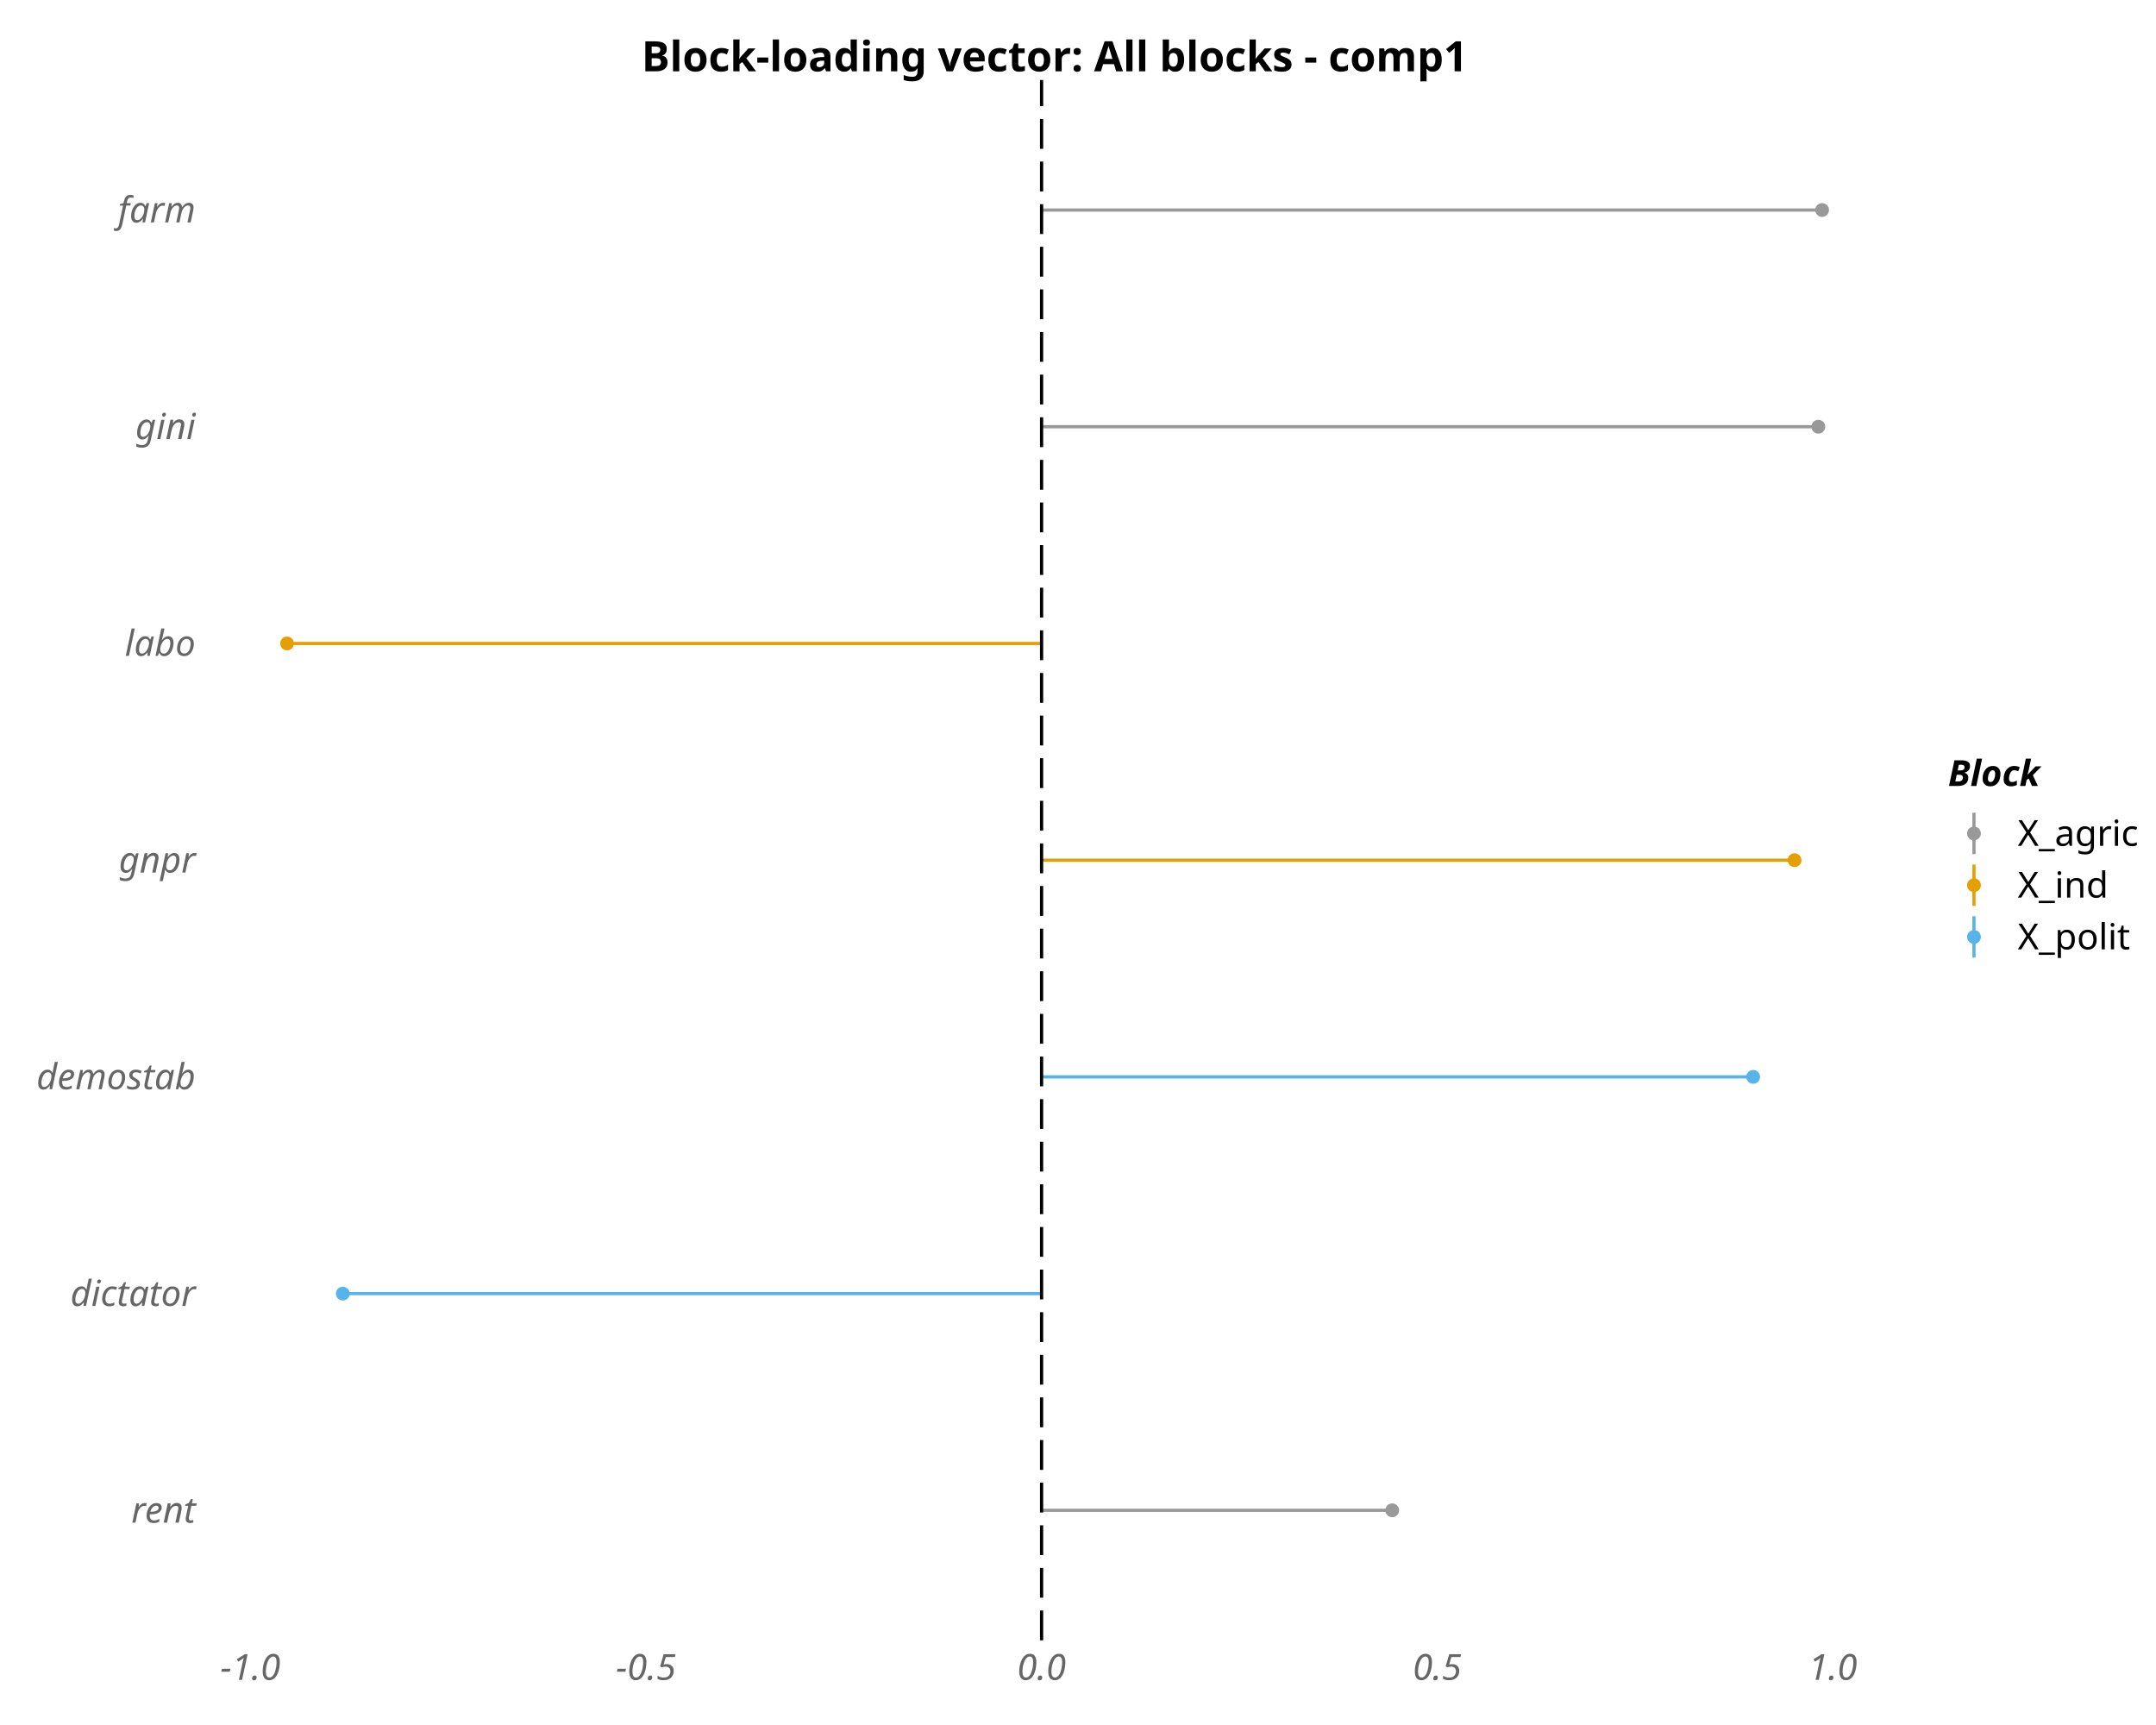
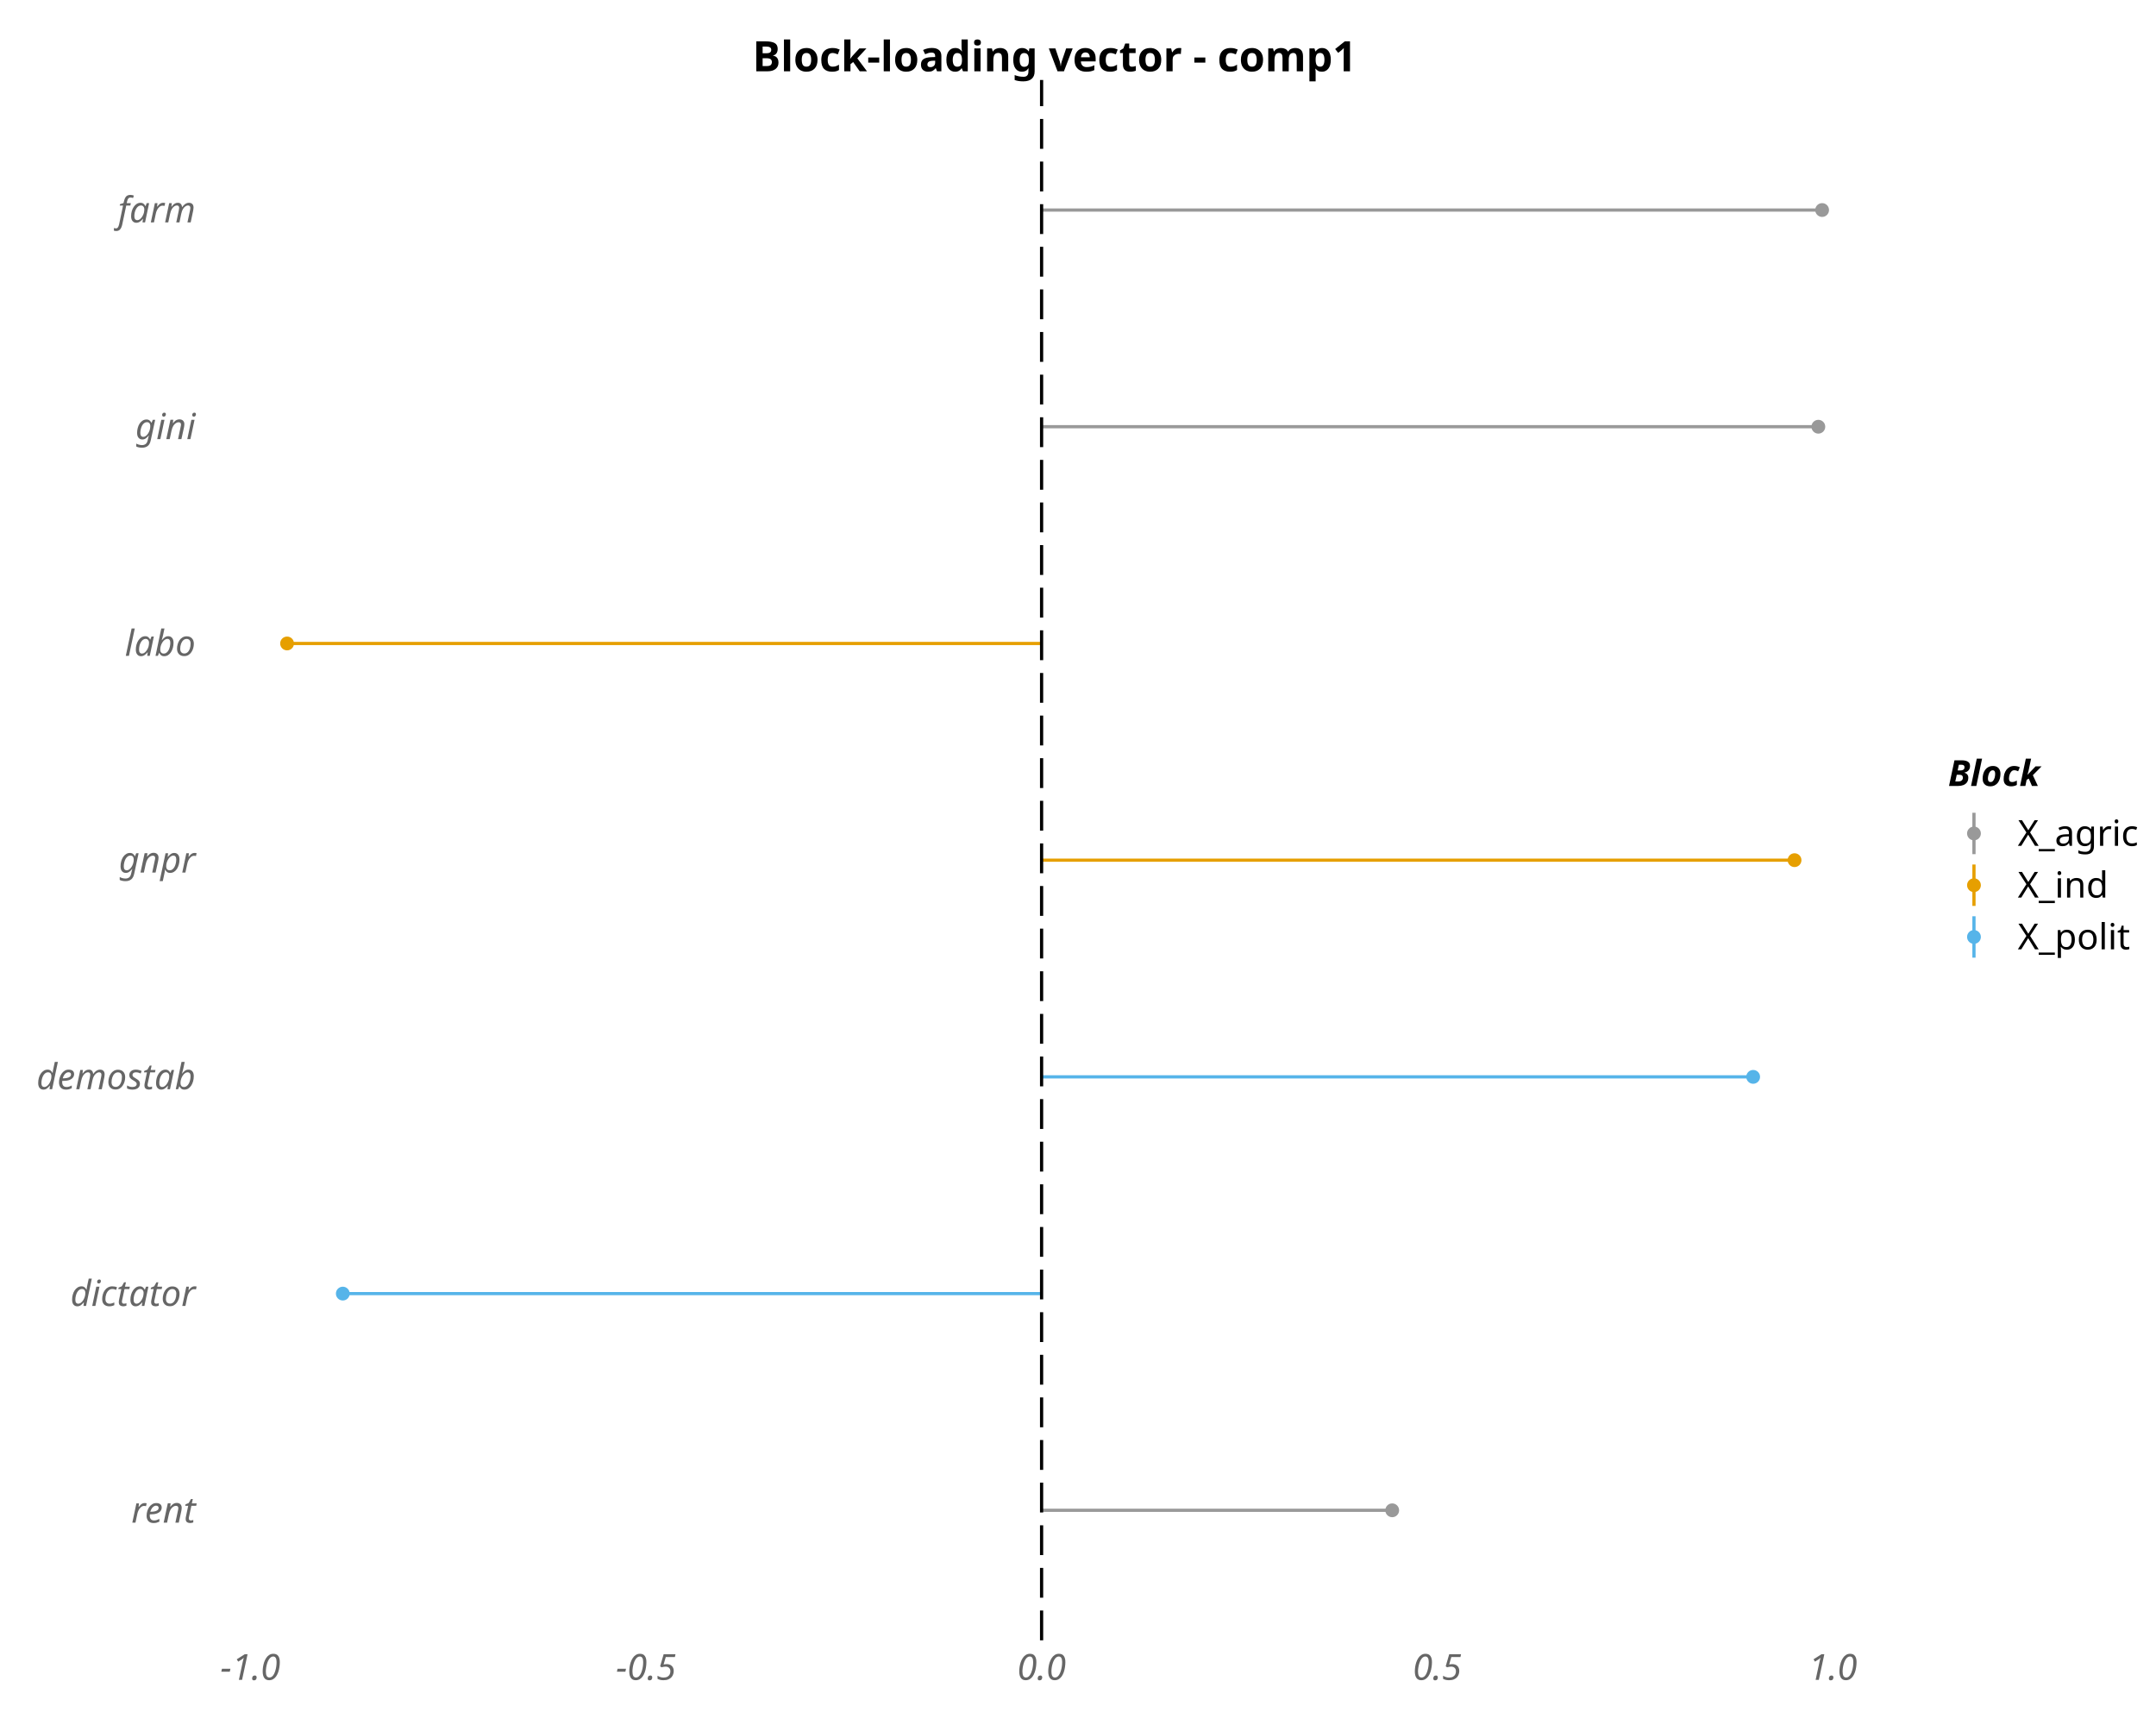
<svg xmlns="http://www.w3.org/2000/svg" class="svglite" data-engine-version="2.0" width="720.00pt" height="576.00pt" viewBox="0 0 720.00 576.00">
  <defs>
    <style type="text/css">
    .svglite line, .svglite polyline, .svglite polygon, .svglite path, .svglite rect, .svglite circle {
      fill: none;
      stroke: #000000;
      stroke-linecap: round;
      stroke-linejoin: round;
      stroke-miterlimit: 10.00;
    }
  </style>
  </defs>
  <rect width="100%" height="100%" style="stroke: none; fill: #FFFFFF;" />
  <defs>
    <clipPath id="cpMC4wMHw3MjAuMDB8MC4wMHw1NzYuMDA=">
      <rect x="0.00" y="0.00" width="720.00" height="576.00" />
    </clipPath>
  </defs>
  <g clip-path="url(#cpMC4wMHw3MjAuMDB8MC4wMHw1NzYuMDA=)">
    <rect x="0.00" y="0.00" width="720.00" height="576.00" style="stroke-width: 1.07; stroke: #FFFFFF; fill: #FFFFFF;" />
  </g>
  <defs>
    <clipPath id="cpNzAuMjR8NjM0LjEzfDI2LjcxfDU0Ny43Mw==">
      <rect x="70.24" y="26.71" width="563.89" height="521.01" />
    </clipPath>
  </defs>
  <g clip-path="url(#cpNzAuMjR8NjM0LjEzfDI2LjcxfDU0Ny43Mw==)">
    <rect x="70.24" y="26.71" width="563.89" height="521.01" style="stroke-width: 1.07; stroke: none; fill: #FFFFFF;" />
    <circle cx="608.50" cy="70.13" r="1.95" style="stroke-width: 0.71; stroke: #999999; fill: #999999;" />
    <circle cx="607.24" cy="142.49" r="1.95" style="stroke-width: 0.71; stroke: #999999; fill: #999999;" />
    <circle cx="95.87" cy="214.86" r="1.95" style="stroke-width: 0.71; stroke: #E69F00; fill: #E69F00;" />
    <circle cx="599.29" cy="287.22" r="1.95" style="stroke-width: 0.71; stroke: #E69F00; fill: #E69F00;" />
    <circle cx="585.47" cy="359.58" r="1.95" style="stroke-width: 0.71; stroke: #56B4E9; fill: #56B4E9;" />
    <circle cx="114.48" cy="431.95" r="1.95" style="stroke-width: 0.71; stroke: #56B4E9; fill: #56B4E9;" />
    <circle cx="464.93" cy="504.31" r="1.95" style="stroke-width: 0.71; stroke: #999999; fill: #999999;" />
    <line x1="347.84" y1="70.13" x2="608.50" y2="70.13" style="stroke-width: 1.07; stroke: #999999; stroke-linecap: butt;" />
    <line x1="347.84" y1="142.49" x2="607.24" y2="142.49" style="stroke-width: 1.07; stroke: #999999; stroke-linecap: butt;" />
    <line x1="347.84" y1="214.86" x2="95.87" y2="214.86" style="stroke-width: 1.07; stroke: #E69F00; stroke-linecap: butt;" />
    <line x1="347.84" y1="287.22" x2="599.29" y2="287.22" style="stroke-width: 1.07; stroke: #E69F00; stroke-linecap: butt;" />
    <line x1="347.84" y1="359.58" x2="585.47" y2="359.58" style="stroke-width: 1.07; stroke: #56B4E9; stroke-linecap: butt;" />
    <line x1="347.84" y1="431.95" x2="114.48" y2="431.95" style="stroke-width: 1.07; stroke: #56B4E9; stroke-linecap: butt;" />
    <line x1="347.84" y1="504.31" x2="464.93" y2="504.31" style="stroke-width: 1.07; stroke: #999999; stroke-linecap: butt;" />
    <line x1="347.84" y1="547.73" x2="347.84" y2="26.71" style="stroke-width: 1.07; stroke-dasharray: 9.96,4.27; stroke-linecap: butt;" />
  </g>
  <g clip-path="url(#cpMC4wMHw3MjAuMDB8MC4wMHw1NzYuMDA=)">
    <text x="65.30" y="508.44" text-anchor="end" style="font-size: 12.00px; font-style: italic; fill: #666666; font-family: sans;" textLength="20.68px" lengthAdjust="spacingAndGlyphs">rent</text>
    <text x="65.30" y="436.07" text-anchor="end" style="font-size: 12.00px; font-style: italic; fill: #666666; font-family: sans;" textLength="39.36px" lengthAdjust="spacingAndGlyphs">dictator</text>
    <text x="65.30" y="363.71" text-anchor="end" style="font-size: 12.00px; font-style: italic; fill: #666666; font-family: sans;" textLength="52.71px" lengthAdjust="spacingAndGlyphs">demostab</text>
    <text x="65.30" y="291.35" text-anchor="end" style="font-size: 12.00px; font-style: italic; fill: #666666; font-family: sans;" textLength="24.02px" lengthAdjust="spacingAndGlyphs">gnpr</text>
    <text x="65.30" y="218.99" text-anchor="end" style="font-size: 12.00px; font-style: italic; fill: #666666; font-family: sans;" textLength="22.69px" lengthAdjust="spacingAndGlyphs">labo</text>
    <text x="65.30" y="146.62" text-anchor="end" style="font-size: 12.00px; font-style: italic; fill: #666666; font-family: sans;" textLength="18.68px" lengthAdjust="spacingAndGlyphs">gini</text>
    <text x="65.30" y="74.26" text-anchor="end" style="font-size: 12.00px; font-style: italic; fill: #666666; font-family: sans;" textLength="24.00px" lengthAdjust="spacingAndGlyphs">farm</text>
    <text x="83.62" y="560.92" text-anchor="middle" style="font-size: 12.00px; font-style: italic; fill: #666666; font-family: sans;" textLength="20.68px" lengthAdjust="spacingAndGlyphs">-1.0</text>
    <text x="215.73" y="560.92" text-anchor="middle" style="font-size: 12.00px; font-style: italic; fill: #666666; font-family: sans;" textLength="20.68px" lengthAdjust="spacingAndGlyphs">-0.5</text>
    <text x="347.84" y="560.92" text-anchor="middle" style="font-size: 12.00px; font-style: italic; fill: #666666; font-family: sans;" textLength="16.68px" lengthAdjust="spacingAndGlyphs">0.0</text>
    <text x="479.95" y="560.92" text-anchor="middle" style="font-size: 12.00px; font-style: italic; fill: #666666; font-family: sans;" textLength="16.68px" lengthAdjust="spacingAndGlyphs">0.5</text>
    <text x="612.06" y="560.92" text-anchor="middle" style="font-size: 12.00px; font-style: italic; fill: #666666; font-family: sans;" textLength="16.68px" lengthAdjust="spacingAndGlyphs">1.0</text>
    <rect x="645.09" y="247.46" width="74.91" height="79.53" style="stroke-width: 1.07; stroke: none; fill: #FFFFFF;" />
    <text x="650.57" y="262.44" style="font-size: 12.00px; font-weight: bold; font-style: italic; font-family: sans;" textLength="29.35px" lengthAdjust="spacingAndGlyphs">Block</text>
    <circle cx="659.21" cy="278.30" r="1.95" style="stroke-width: 0.71; stroke: #999999; fill: #999999;" />
    <line x1="659.21" y1="285.22" x2="659.21" y2="271.39" style="stroke-width: 1.07; stroke: #999999; stroke-linecap: butt;" />
    <circle cx="659.21" cy="295.58" r="1.95" style="stroke-width: 0.71; stroke: #E69F00; fill: #E69F00;" />
    <line x1="659.21" y1="302.50" x2="659.21" y2="288.67" style="stroke-width: 1.07; stroke: #E69F00; stroke-linecap: butt;" />
    <circle cx="659.21" cy="312.86" r="1.95" style="stroke-width: 0.71; stroke: #56B4E9; fill: #56B4E9;" />
    <line x1="659.21" y1="319.78" x2="659.21" y2="305.95" style="stroke-width: 1.07; stroke: #56B4E9; stroke-linecap: butt;" />
    <text x="673.83" y="282.43" style="font-size: 12.00px; font-family: sans;" textLength="40.69px" lengthAdjust="spacingAndGlyphs">X_agric</text>
    <text x="673.83" y="299.71" style="font-size: 12.00px; font-family: sans;" textLength="30.69px" lengthAdjust="spacingAndGlyphs">X_ind</text>
    <text x="673.83" y="316.99" style="font-size: 12.00px; font-family: sans;" textLength="36.69px" lengthAdjust="spacingAndGlyphs">X_polit</text>
-     <text x="352.18" y="23.81" text-anchor="middle" style="font-size: 14.00px; font-weight: bold; font-family: sans;" textLength="247.48px" lengthAdjust="spacingAndGlyphs">Block-loading vector: All blocks - comp1</text>
+     <text x="352.18" y="23.81" text-anchor="middle" style="font-size: 14.00px; font-weight: bold; font-family: sans;" textLength="180.56px" lengthAdjust="spacingAndGlyphs">Block-loading vector - comp1</text>
  </g>
</svg>
